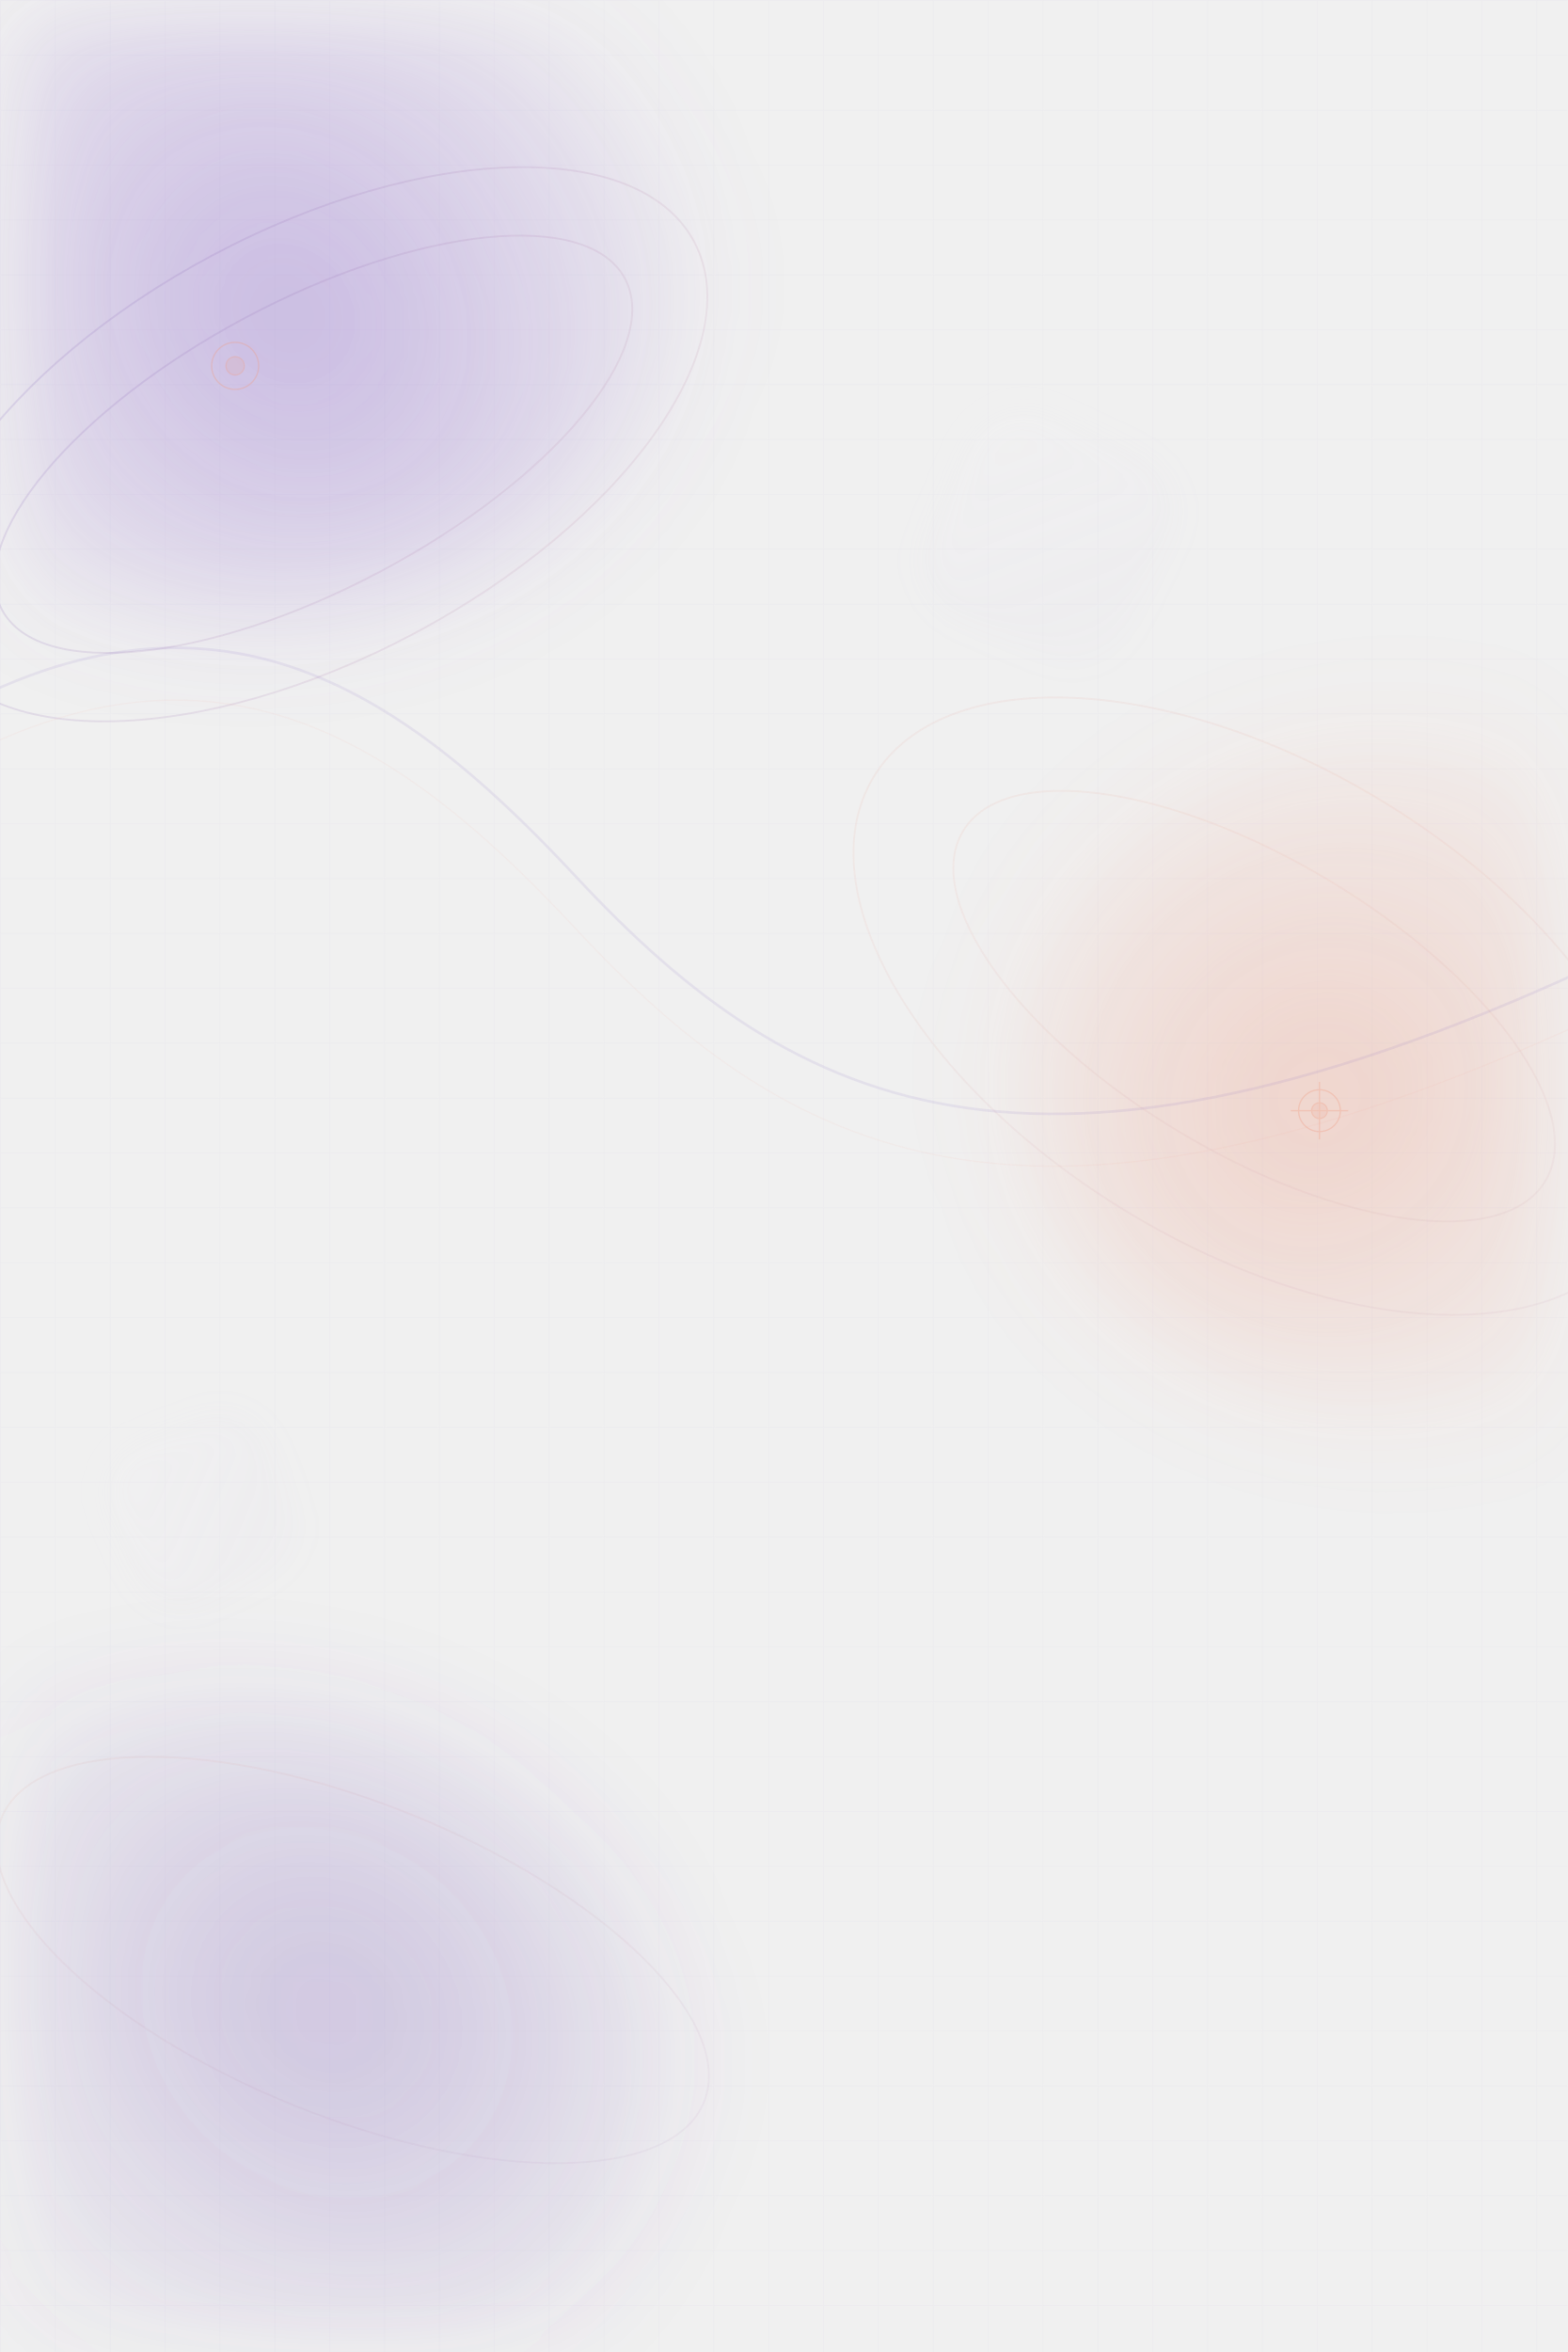
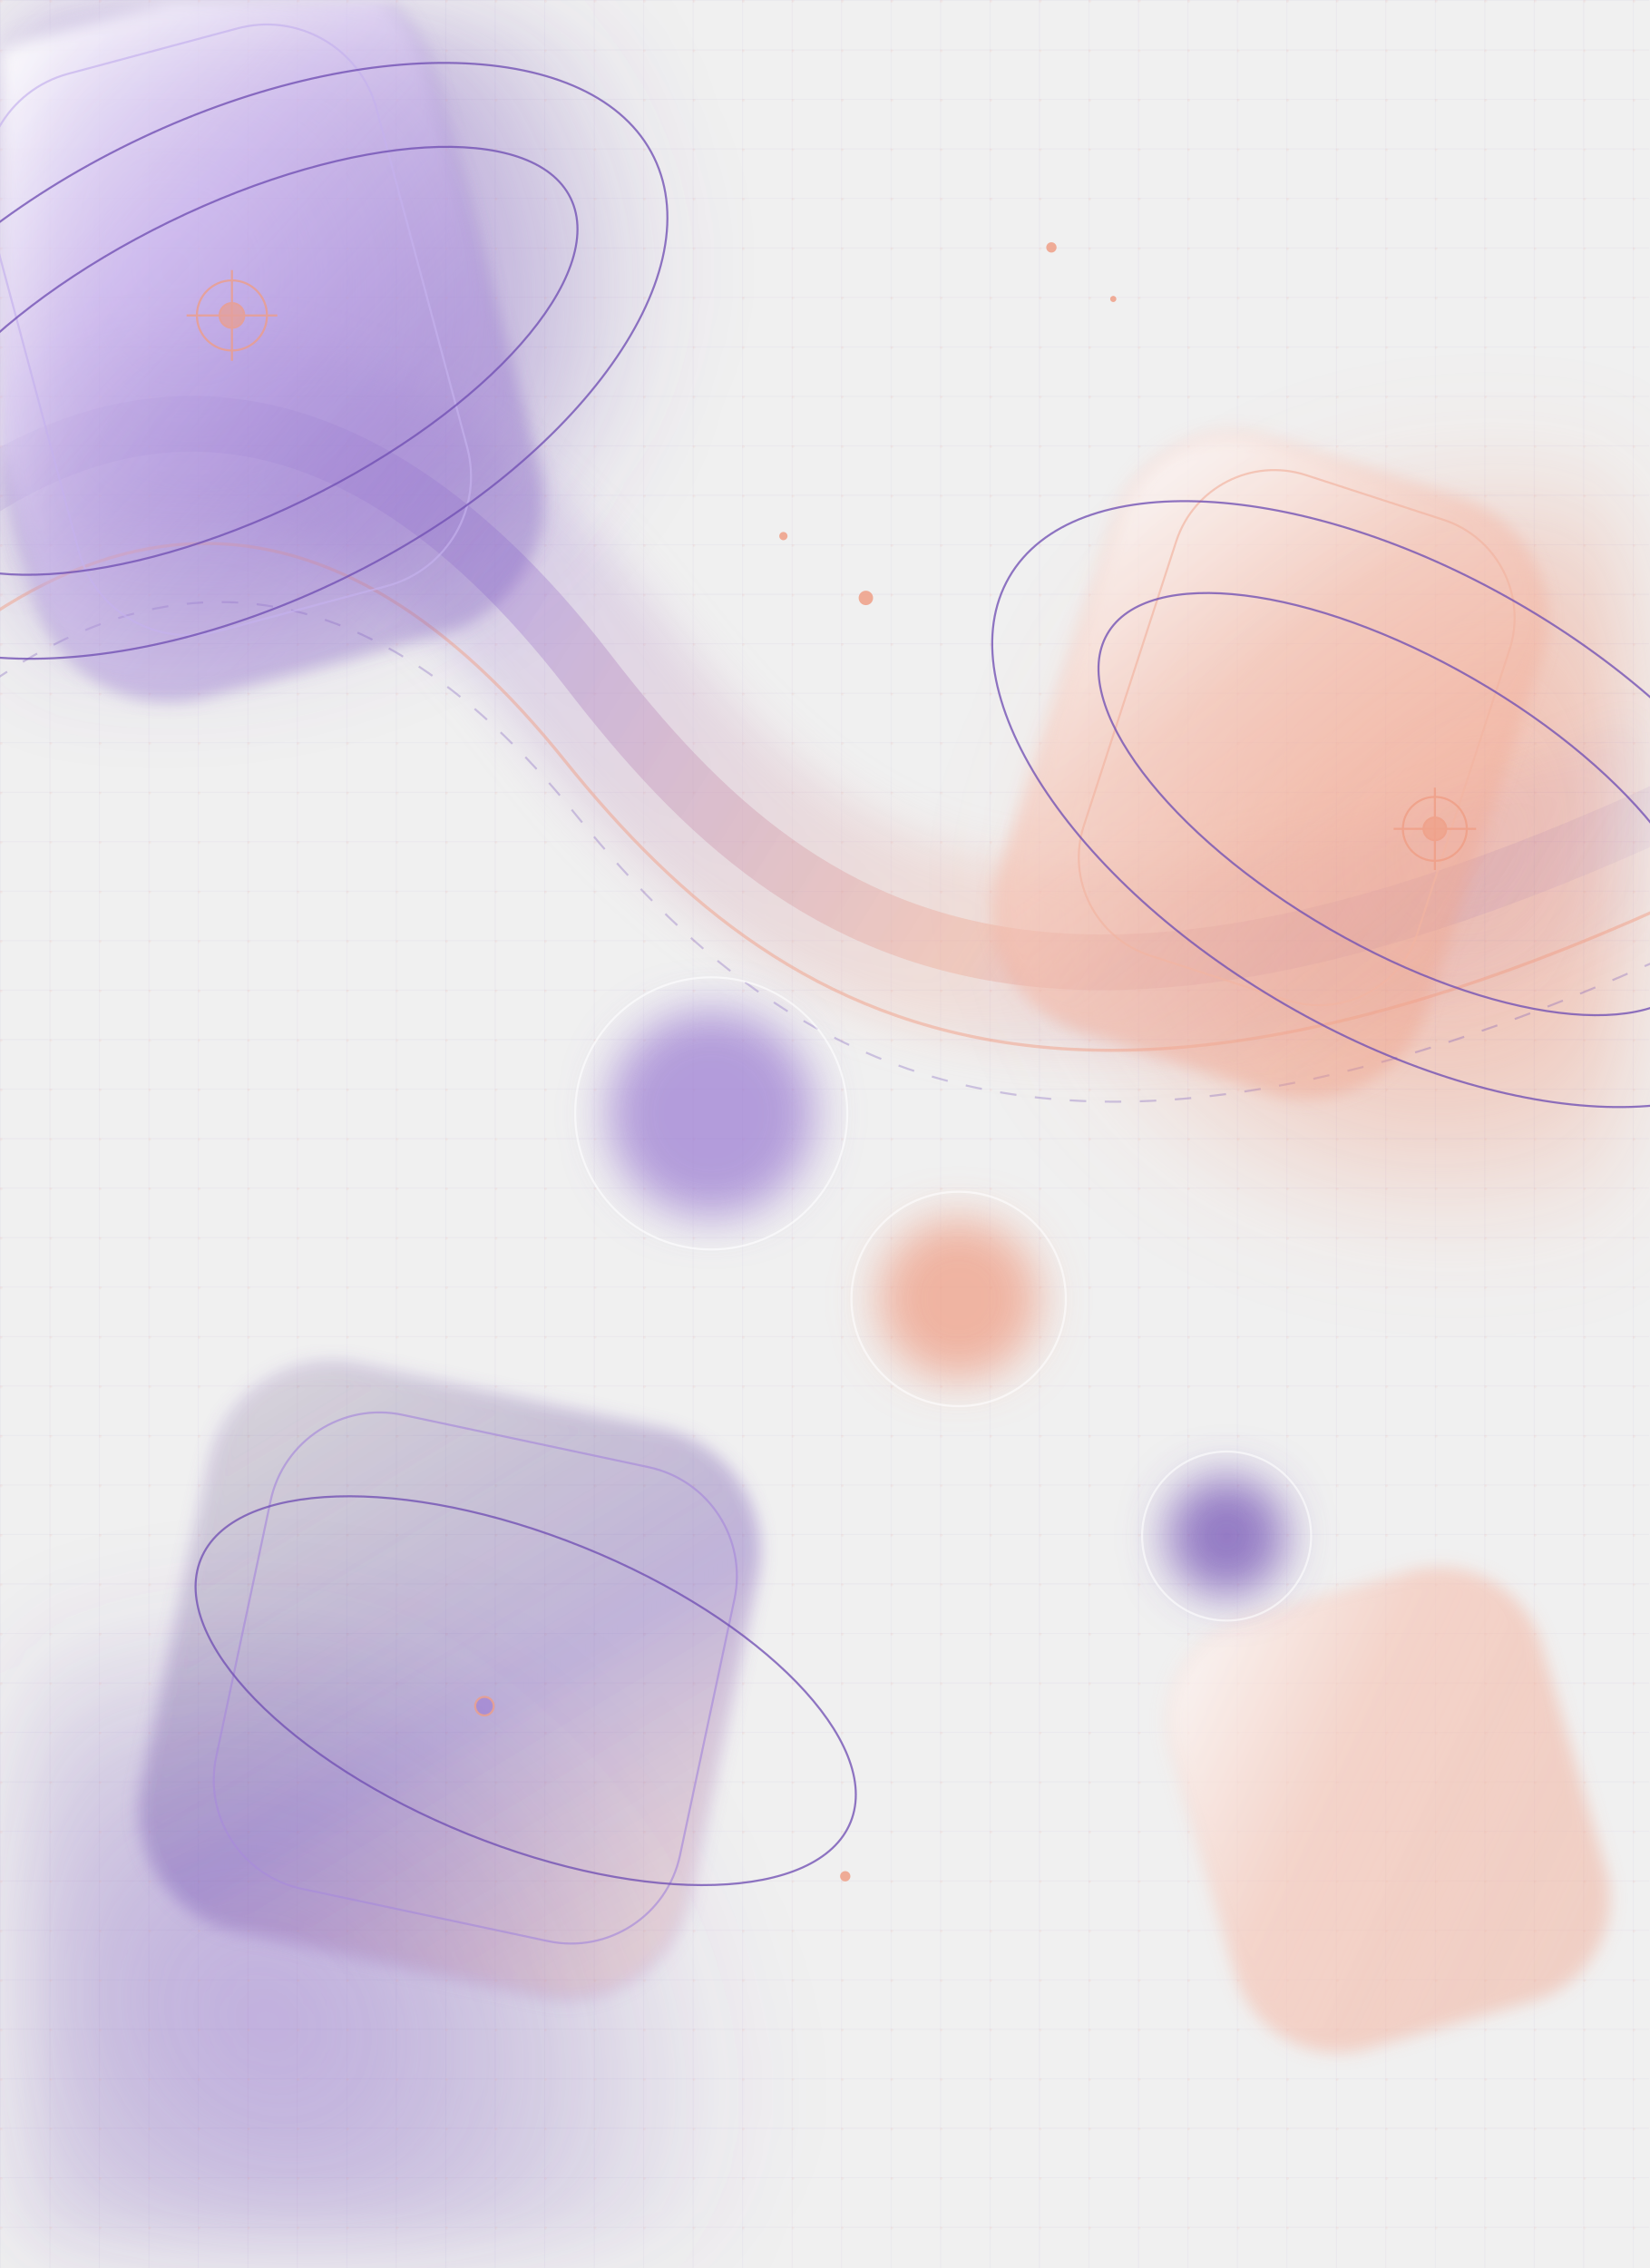
- <svg xmlns="http://www.w3.org/2000/svg" width="1200" height="1800" viewBox="0 0 1200 1800" fill="none">
+ <svg xmlns="http://www.w3.org/2000/svg" width="1600" height="2200" viewBox="0 0 1600 2200" fill="none">
  <defs>
-     <radialGradient id="purpleGlow" cx="0" cy="0" r="1" gradientUnits="userSpaceOnUse" gradientTransform="translate(220 240) rotate(54) scale(420 360)">
-       <stop stop-color="#9B7BD2" stop-opacity=".48" />
-       <stop offset="1" stop-color="#9B7BD2" stop-opacity="0" />
+     <linearGradient id="violetRibbon" x1="60" y1="160" x2="1490" y2="1050" gradientUnits="userSpaceOnUse">
+       <stop stop-color="#7150B4" stop-opacity=".08" />
+       <stop offset=".34" stop-color="#9B7BD2" stop-opacity=".72" />
+       <stop offset=".68" stop-color="#EF9C83" stop-opacity=".62" />
+       <stop offset="1" stop-color="#7150B4" stop-opacity=".08" />
+     </linearGradient>
+     <linearGradient id="violetGlass" x1="110" y1="30" x2="530" y2="690" gradientUnits="userSpaceOnUse">
+       <stop stop-color="#FFFFFF" stop-opacity=".78" />
+       <stop offset=".28" stop-color="#DCCCF5" stop-opacity=".6" />
+       <stop offset=".72" stop-color="#9B7BD2" stop-opacity=".44" />
+       <stop offset="1" stop-color="#7150B4" stop-opacity=".28" />
+     </linearGradient>
+     <linearGradient id="coralGlass" x1="0" y1="0" x2="1" y2="1">
+       <stop stop-color="#FFFFFF" stop-opacity=".7" />
+       <stop offset=".38" stop-color="#F6C4B5" stop-opacity=".64" />
+       <stop offset="1" stop-color="#EF9C83" stop-opacity=".38" />
+     </linearGradient>
+     <linearGradient id="deepPanel" x1="240" y1="1240" x2="820" y2="1860" gradientUnits="userSpaceOnUse">
+       <stop stop-color="#493660" stop-opacity=".12" />
+       <stop offset=".55" stop-color="#7150B4" stop-opacity=".38" />
+       <stop offset="1" stop-color="#EF9C83" stop-opacity=".2" />
+     </linearGradient>
+     <radialGradient id="violetOrb" cx="0" cy="0" r="1" gradientUnits="userSpaceOnUse" gradientTransform="translate(170 260) rotate(46) scale(530 470)">
+       <stop stop-color="#B69BE7" stop-opacity=".9" />
+       <stop offset=".46" stop-color="#9B7BD2" stop-opacity=".62" />
+       <stop offset=".82" stop-color="#7150B4" stop-opacity=".18" />
+       <stop offset="1" stop-color="#7150B4" stop-opacity="0" />
    </radialGradient>
-     <radialGradient id="coralGlow" cx="0" cy="0" r="1" gradientUnits="userSpaceOnUse" gradientTransform="translate(1010 840) rotate(133) scale(360 330)">
-       <stop stop-color="#EF9C83" stop-opacity=".36" />
+     <radialGradient id="coralOrb" cx="0" cy="0" r="1" gradientUnits="userSpaceOnUse" gradientTransform="translate(1430 820) rotate(136) scale(480 410)">
+       <stop stop-color="#F6B9A6" stop-opacity=".78" />
+       <stop offset=".48" stop-color="#EF9C83" stop-opacity=".45" />
      <stop offset="1" stop-color="#EF9C83" stop-opacity="0" />
    </radialGradient>
-     <radialGradient id="lowerGlow" cx="0" cy="0" r="1" gradientUnits="userSpaceOnUse" gradientTransform="translate(250 1540) rotate(45) scale(390 340)">
-       <stop stop-color="#7150B4" stop-opacity=".28" />
+     <radialGradient id="bottomOrb" cx="0" cy="0" r="1" gradientUnits="userSpaceOnUse" gradientTransform="translate(260 1960) rotate(45) scale(510 420)">
+       <stop stop-color="#9B7BD2" stop-opacity=".58" />
+       <stop offset=".62" stop-color="#7150B4" stop-opacity=".2" />
      <stop offset="1" stop-color="#7150B4" stop-opacity="0" />
    </radialGradient>
-     <linearGradient id="orbitStroke" x1="80" y1="140" x2="1090" y2="1510" gradientUnits="userSpaceOnUse">
-       <stop stop-color="#7150B4" stop-opacity=".26" />
-       <stop offset=".52" stop-color="#EF9C83" stop-opacity=".16" />
-       <stop offset="1" stop-color="#7150B4" stop-opacity=".08" />
-     </linearGradient>
-     <linearGradient id="glassFill" x1="0" y1="0" x2="1" y2="1">
-       <stop stop-color="#FFFFFF" stop-opacity=".22" />
-       <stop offset="1" stop-color="#9B7BD2" stop-opacity=".04" />
-     </linearGradient>
-     <filter id="blur-ambient" x="-40%" y="-40%" width="180%" height="180%">
-       <feGaussianBlur stdDeviation="42" />
+     <pattern id="grid" width="48" height="48" patternUnits="userSpaceOnUse">
+       <path d="M48 0H0V48" stroke="#7150B4" stroke-opacity=".11" stroke-width="1" />
+       <circle cx="1" cy="1" r="1.5" fill="#EF9C83" fill-opacity=".13" />
+     </pattern>
+     <filter id="blurLarge" x="-45%" y="-45%" width="190%" height="190%">
+       <feGaussianBlur stdDeviation="58" />
    </filter>
-     <filter id="blur-soft" x="-30%" y="-30%" width="160%" height="160%">
-       <feGaussianBlur stdDeviation="12" />
+     <filter id="blurMedium" x="-35%" y="-35%" width="170%" height="170%">
+       <feGaussianBlur stdDeviation="22" />
    </filter>
-     <pattern id="microGrid" width="42" height="42" patternUnits="userSpaceOnUse">
-       <path d="M42 0H0V42" stroke="#7150B4" stroke-opacity=".045" />
-     </pattern>
+     <filter id="blurSmall" x="-30%" y="-30%" width="160%" height="160%">
+       <feGaussianBlur stdDeviation="8" />
+     </filter>
  </defs>
-   <g filter="url(#blur-ambient)">
-     <ellipse cx="180" cy="210" rx="340" ry="260" fill="url(#purpleGlow)" />
-     <ellipse cx="1080" cy="820" rx="300" ry="260" fill="url(#coralGlow)" />
-     <ellipse cx="160" cy="1580" rx="350" ry="280" fill="url(#lowerGlow)" />
+   <g filter="url(#blurLarge)">
+     <ellipse cx="150" cy="240" rx="470" ry="380" fill="url(#violetOrb)" />
+     <ellipse cx="1430" cy="820" rx="430" ry="360" fill="url(#coralOrb)" />
+     <ellipse cx="260" cy="1960" rx="470" ry="380" fill="url(#bottomOrb)" />
  </g>
-   <rect width="1200" height="1800" fill="url(#microGrid)" opacity=".62" />
-   <g opacity=".6" stroke="url(#orbitStroke)" stroke-width="1.4">
-     <ellipse cx="240" cy="340" rx="270" ry="110" transform="rotate(-28 240 340)" />
-     <ellipse cx="240" cy="340" rx="330" ry="164" transform="rotate(-28 240 340)" />
-     <ellipse cx="960" cy="770" rx="260" ry="112" transform="rotate(31 960 770)" />
-     <ellipse cx="960" cy="770" rx="340" ry="185" transform="rotate(31 960 770)" />
-     <ellipse cx="270" cy="1500" rx="290" ry="120" transform="rotate(22 270 1500)" />
+   <rect width="1600" height="2200" fill="url(#grid)" opacity=".76" />
+   <path d="M-260 720C40 300 330 340 570 650C790 936 1060 1110 1880 650" stroke="url(#violetRibbon)" stroke-width="180" stroke-linecap="round" opacity=".34" filter="url(#blurMedium)" />
+   <path d="M-260 720C40 300 330 340 570 650C790 936 1060 1110 1880 650" stroke="url(#violetRibbon)" stroke-width="54" stroke-linecap="round" opacity=".52" />
+   <path d="M-220 804C72 426 330 466 548 738C770 1014 1080 1190 1850 760" stroke="#EF9C83" stroke-width="3" stroke-opacity=".48" />
+   <path d="M-200 850C92 480 350 530 560 792C786 1070 1086 1230 1830 820" stroke="#7150B4" stroke-width="2" stroke-opacity=".3" stroke-dasharray="16 18" />
+   <g filter="url(#blurSmall)">
+     <rect x="-100" y="70" width="500" height="660" rx="132" transform="rotate(-15 -100 70)" fill="url(#violetGlass)" stroke="#7150B4" stroke-opacity=".5" stroke-width="3" />
+     <rect x="1120" y="390" width="430" height="600" rx="120" transform="rotate(18 1120 390)" fill="url(#coralGlass)" stroke="#EF9C83" stroke-opacity=".58" stroke-width="3" />
+     <rect x="230" y="1300" width="540" height="560" rx="120" transform="rotate(12 230 1300)" fill="url(#deepPanel)" stroke="#9B7BD2" stroke-opacity=".46" stroke-width="3" />
+     <rect x="1110" y="1600" width="370" height="430" rx="102" transform="rotate(-16 1110 1600)" fill="url(#coralGlass)" stroke="#EF9C83" stroke-opacity=".34" stroke-width="3" />
  </g>
-   <g opacity=".34" stroke="#EF9C83" stroke-width="1">
-     <circle cx="180" cy="280" r="7" fill="#EF9C83" fill-opacity=".4" />
-     <circle cx="180" cy="280" r="18" />
-     <circle cx="1010" cy="850" r="6" fill="#EF9C83" fill-opacity=".4" />
-     <circle cx="1010" cy="850" r="16" />
-     <path d="M1010 828V872M988 850H1032" />
+   <g opacity=".68">
+     <rect x="-40" y="100" width="390" height="560" rx="110" transform="rotate(-15 -40 100)" stroke="#C5B1ED" stroke-width="2" />
+     <rect x="1172" y="430" width="340" height="490" rx="100" transform="rotate(18 1172 430)" stroke="#F2B4A1" stroke-width="2" />
+     <rect x="285" y="1350" width="460" height="470" rx="108" transform="rotate(12 285 1350)" stroke="#A88BDA" stroke-width="2" />
  </g>
-   <g filter="url(#blur-soft)" opacity=".3">
-     <rect x="760" y="300" width="170" height="170" rx="48" transform="rotate(24 760 300)" fill="url(#glassFill)" />
-     <rect x="70" y="1120" width="132" height="132" rx="40" transform="rotate(-22 70 1120)" fill="url(#glassFill)" />
+   <g opacity=".78" stroke="#7150B4" stroke-width="2">
+     <ellipse cx="230" cy="350" rx="360" ry="150" transform="rotate(-26 230 350)" />
+     <ellipse cx="230" cy="350" rx="450" ry="235" transform="rotate(-26 230 350)" />
+     <ellipse cx="1360" cy="780" rx="330" ry="140" transform="rotate(30 1360 780)" />
+     <ellipse cx="1360" cy="780" rx="440" ry="225" transform="rotate(30 1360 780)" />
+     <ellipse cx="510" cy="1640" rx="340" ry="150" transform="rotate(22 510 1640)" />
  </g>
-   <path d="M-80 570C150 420 300 520 440 670C610 853 798 945 1260 720" stroke="#7150B4" stroke-opacity=".1" stroke-width="2" />
-   <path d="M-80 610C150 460 300 560 440 710C610 893 798 985 1260 760" stroke="#EF9C83" stroke-opacity=".07" stroke-width="1" />
+   <g opacity=".76" stroke="#EF9C83" stroke-width="2">
+     <circle cx="225" cy="306" r="12" fill="#EF9C83" fill-opacity=".82" />
+     <circle cx="225" cy="306" r="34" />
+     <path d="M225 262V350M181 306H269" />
+     <circle cx="1392" cy="804" r="11" fill="#EF9C83" fill-opacity=".82" />
+     <circle cx="1392" cy="804" r="31" />
+     <path d="M1392 764V844M1352 804H1432" />
+     <circle cx="470" cy="1655" r="9" fill="#9B7BD2" fill-opacity=".8" />
+   </g>
+   <g filter="url(#blurMedium)" opacity=".72">
+     <circle cx="690" cy="1080" r="100" fill="#9B7BD2" />
+     <circle cx="930" cy="1260" r="78" fill="#EF9C83" />
+     <circle cx="1190" cy="1490" r="58" fill="#7150B4" />
+   </g>
+   <g opacity=".58" stroke="#FFFFFF" stroke-width="2">
+     <circle cx="690" cy="1080" r="132" />
+     <circle cx="930" cy="1260" r="104" />
+     <circle cx="1190" cy="1490" r="82" />
+   </g>
+   <g fill="#EF9C83" opacity=".82">
+     <circle cx="1020" cy="240" r="5" />
+     <circle cx="1080" cy="290" r="3" />
+     <circle cx="760" cy="520" r="4" />
+     <circle cx="840" cy="580" r="7" />
+     <circle cx="820" cy="1820" r="5" />
+   </g>
</svg>
